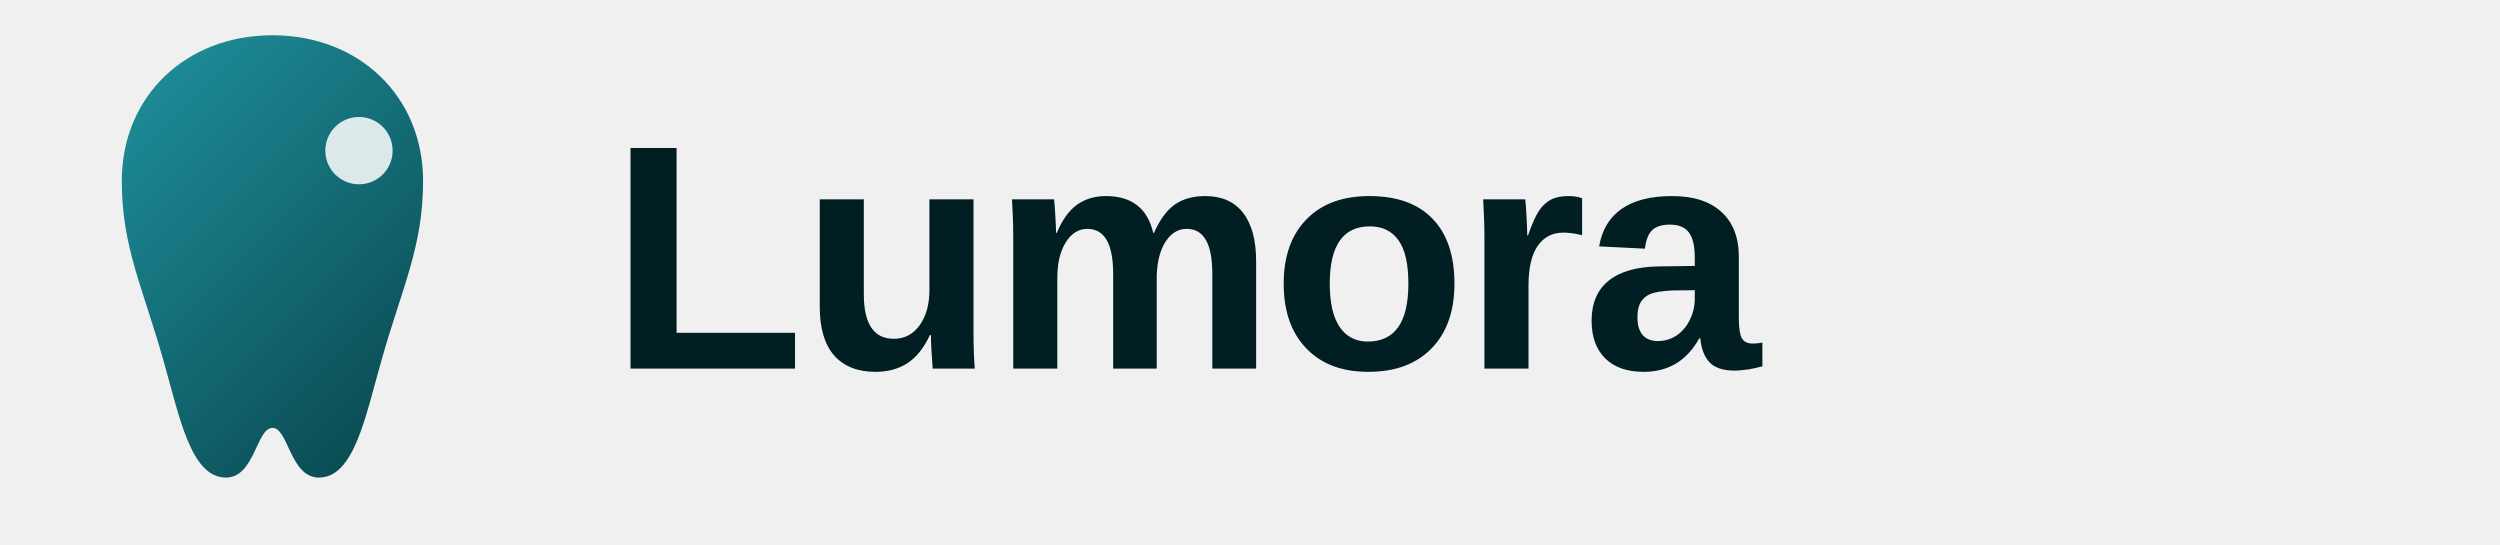
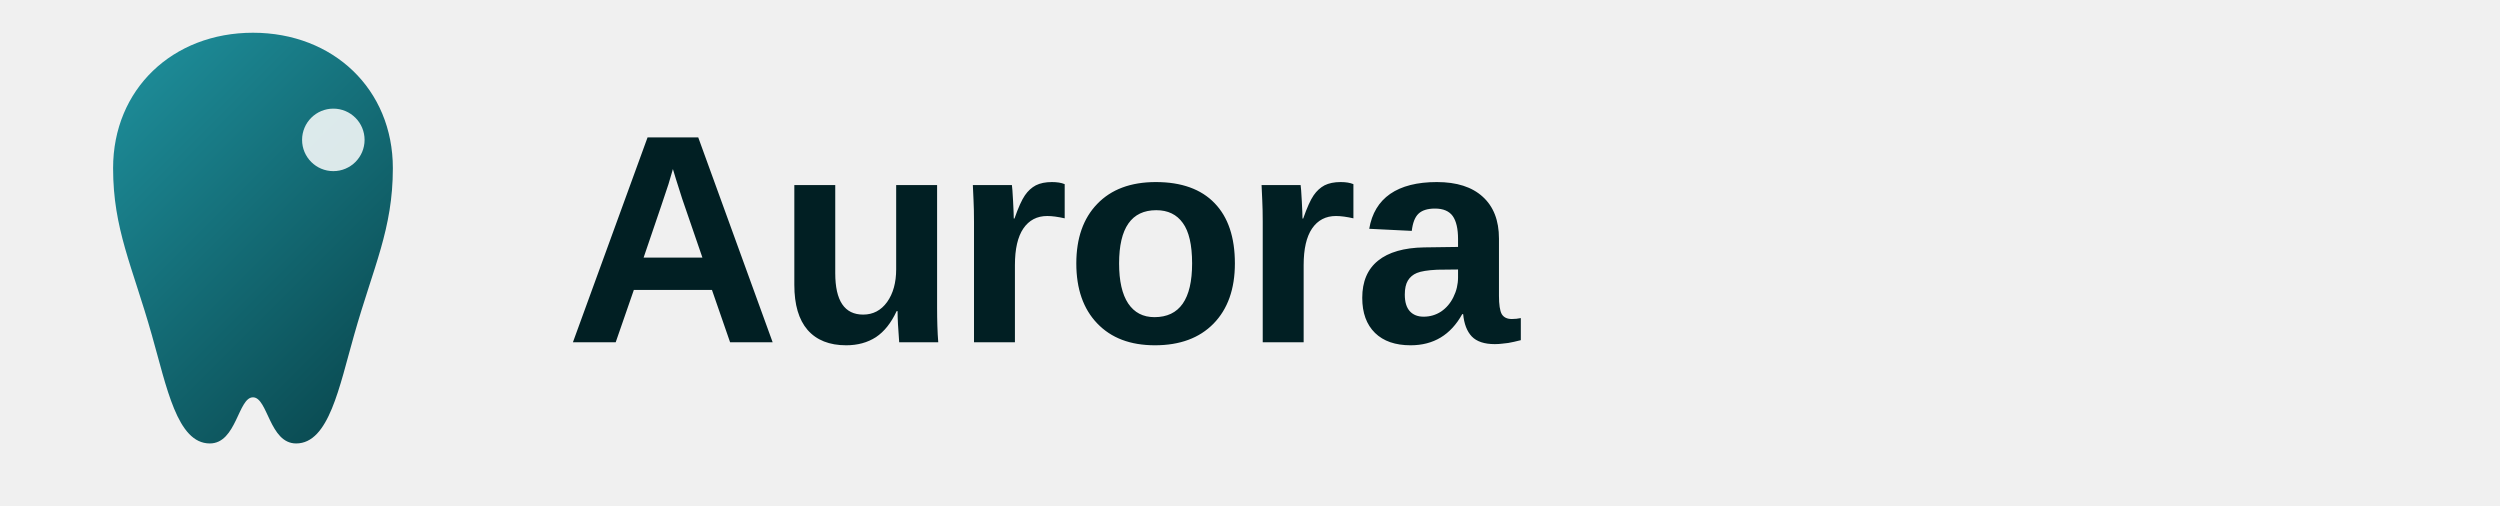
- <svg xmlns="http://www.w3.org/2000/svg" width="156" height="34" viewBox="0 0 156 34" fill="none" role="img" aria-label="Lumora Dental">
+ <svg xmlns="http://www.w3.org/2000/svg" width="168" height="34" viewBox="0 0 168 34" fill="none" role="img" aria-label="Aurora Dental">
  <defs>
    <linearGradient id="lm-g" x1="0" y1="0" x2="34" y2="34" gradientUnits="userSpaceOnUse">
      <stop offset="0" stop-color="#24a3b1" />
      <stop offset="1" stop-color="#022f34" />
    </linearGradient>
  </defs>
  <path d="M17 2.2c5.4 0 9.4 3.8 9.4 9.1 0 4.1-1.3 6.6-2.6 11.2-1 3.5-1.7 7.3-3.9 7.3-1.8 0-1.9-3.1-2.9-3.1s-1.1 3.1-2.9 3.1c-2.2 0-2.9-3.8-3.9-7.3C8.9 17.9 7.6 15.4 7.6 11.3 7.6 6 11.6 2.2 17 2.2Z" fill="url(#lm-g)" />
  <circle cx="22.4" cy="9.4" r="2.1" fill="#ffffff" opacity="0.85" />
-   <text x="38" y="23" font-family="Sora, 'Helvetica Neue', Arial, sans-serif" font-size="20" font-weight="600" letter-spacing="-0.3" fill="#011f23">Lumora</text>
+   <text x="38" y="23" font-family="Sora, 'Helvetica Neue', Arial, sans-serif" font-size="20" font-weight="600" letter-spacing="-0.3" fill="#011f23">Aurora</text>
</svg>
